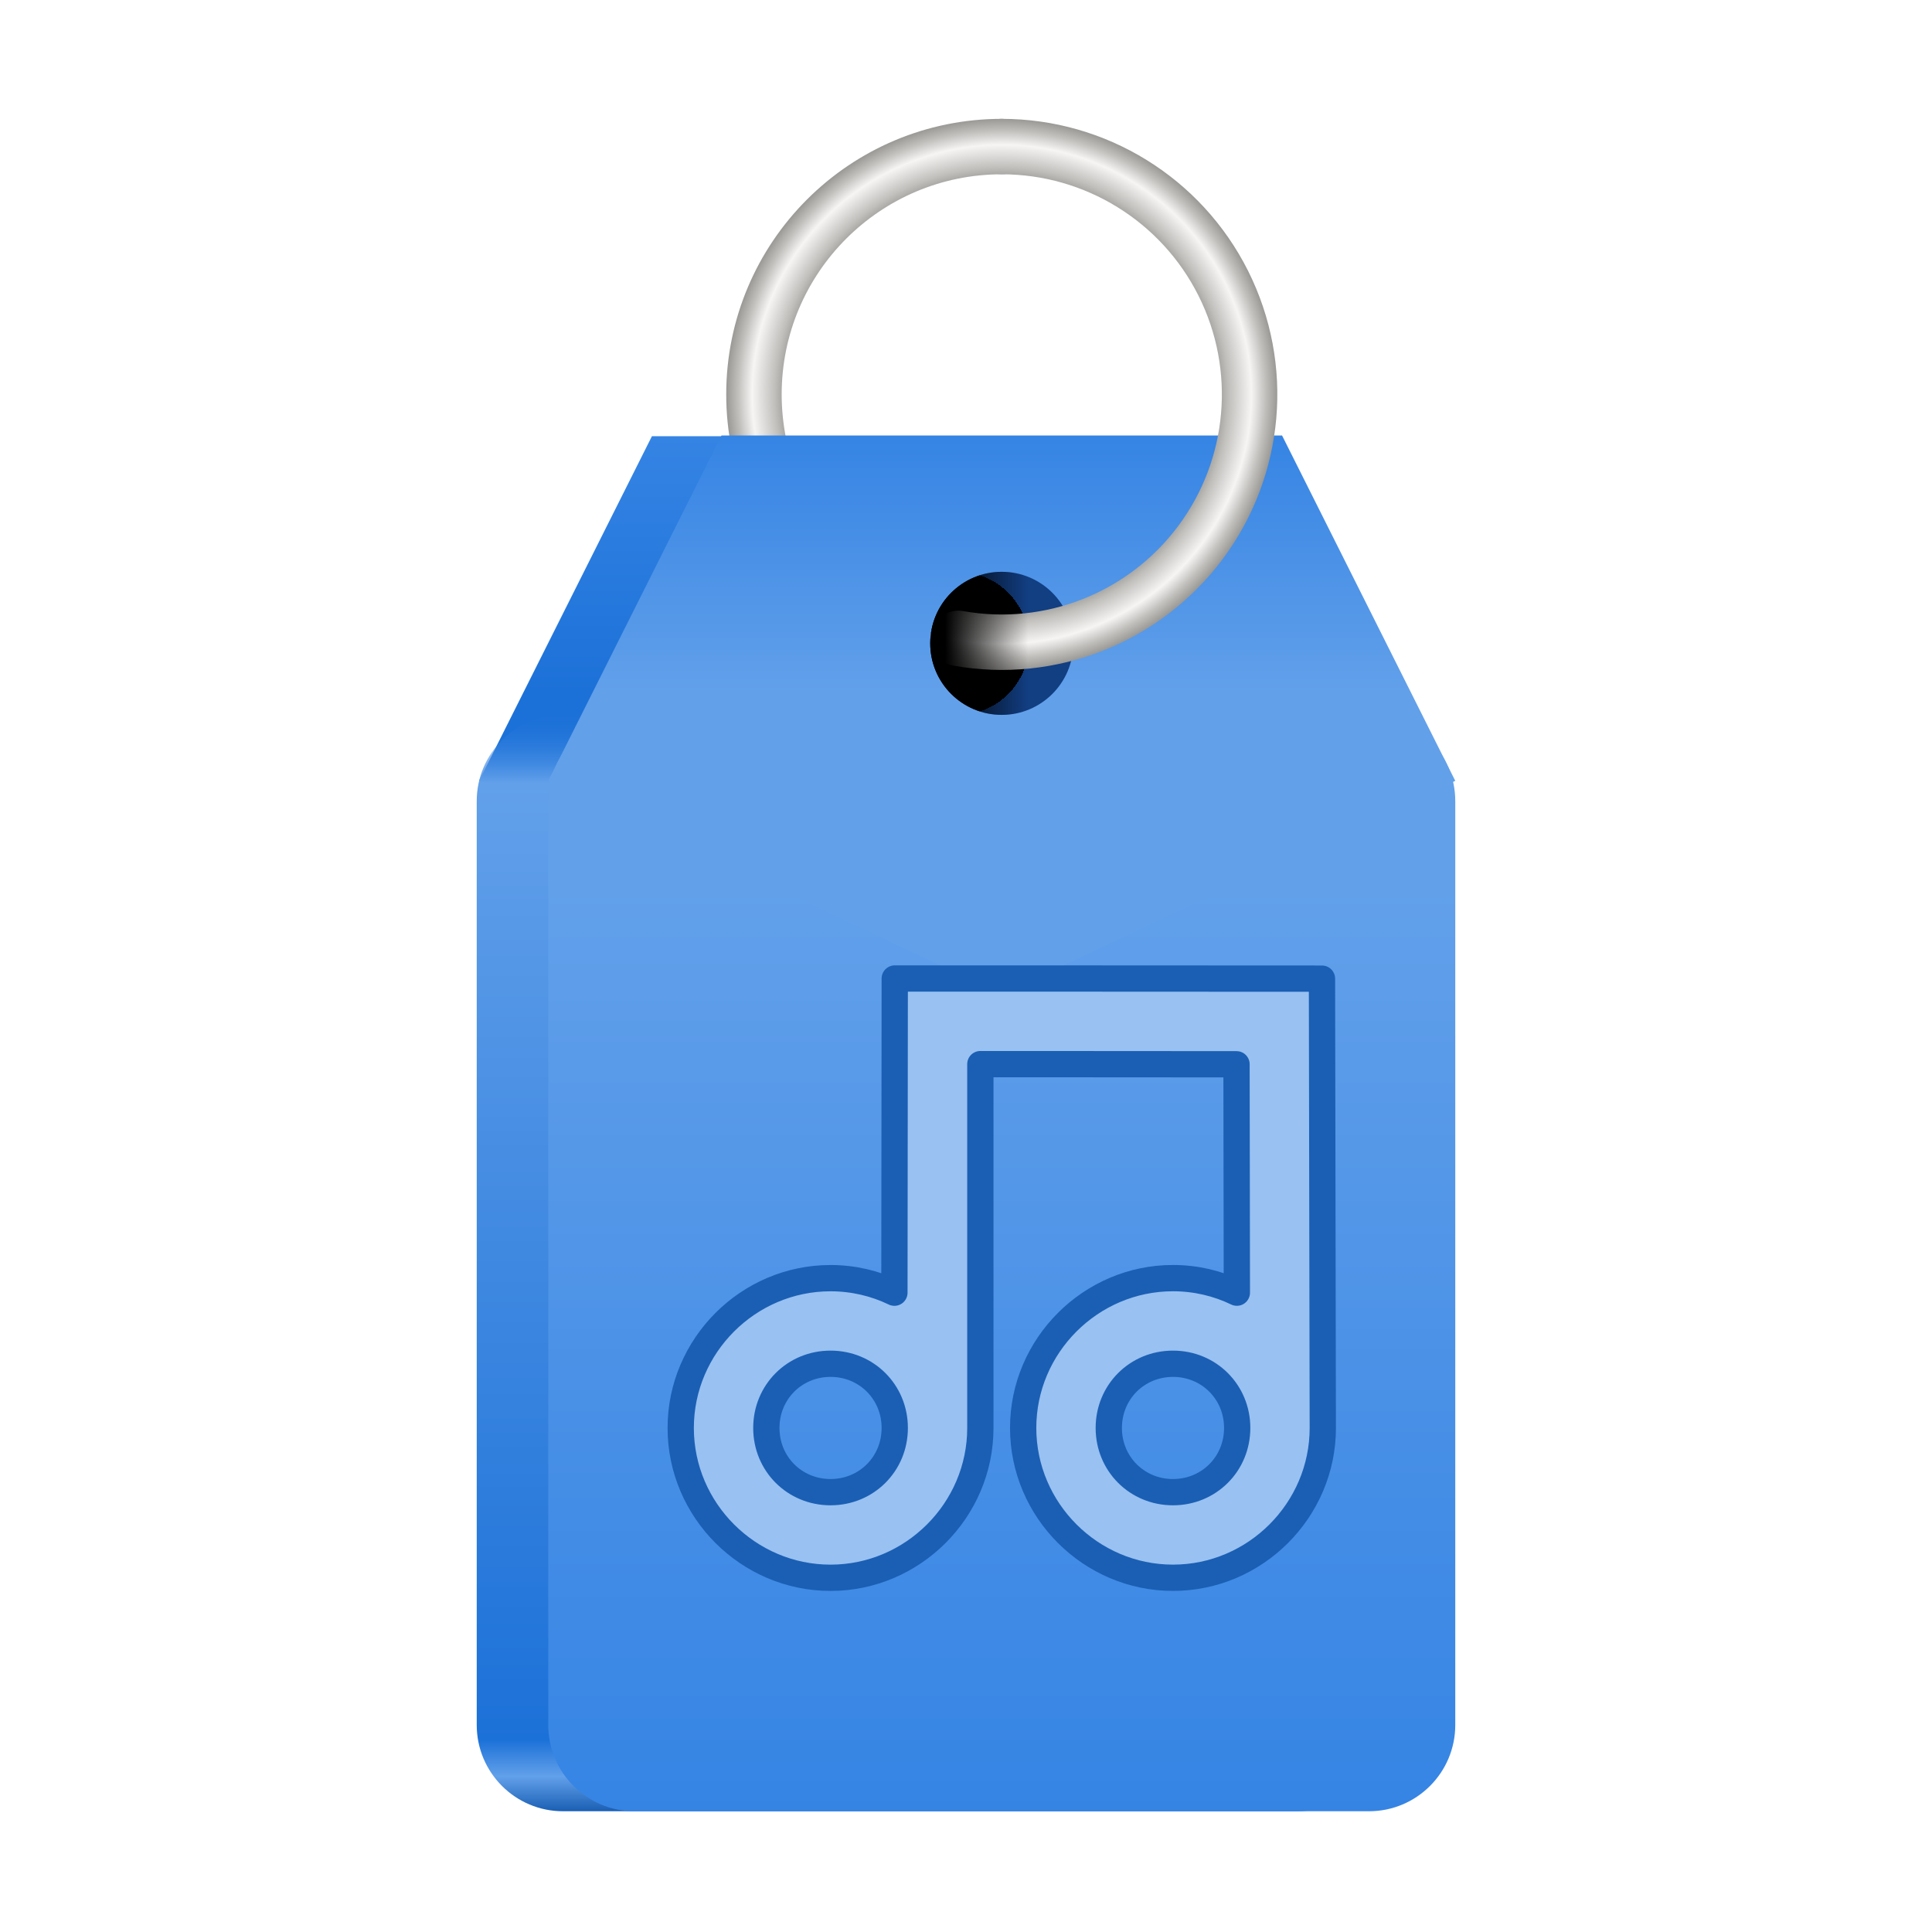
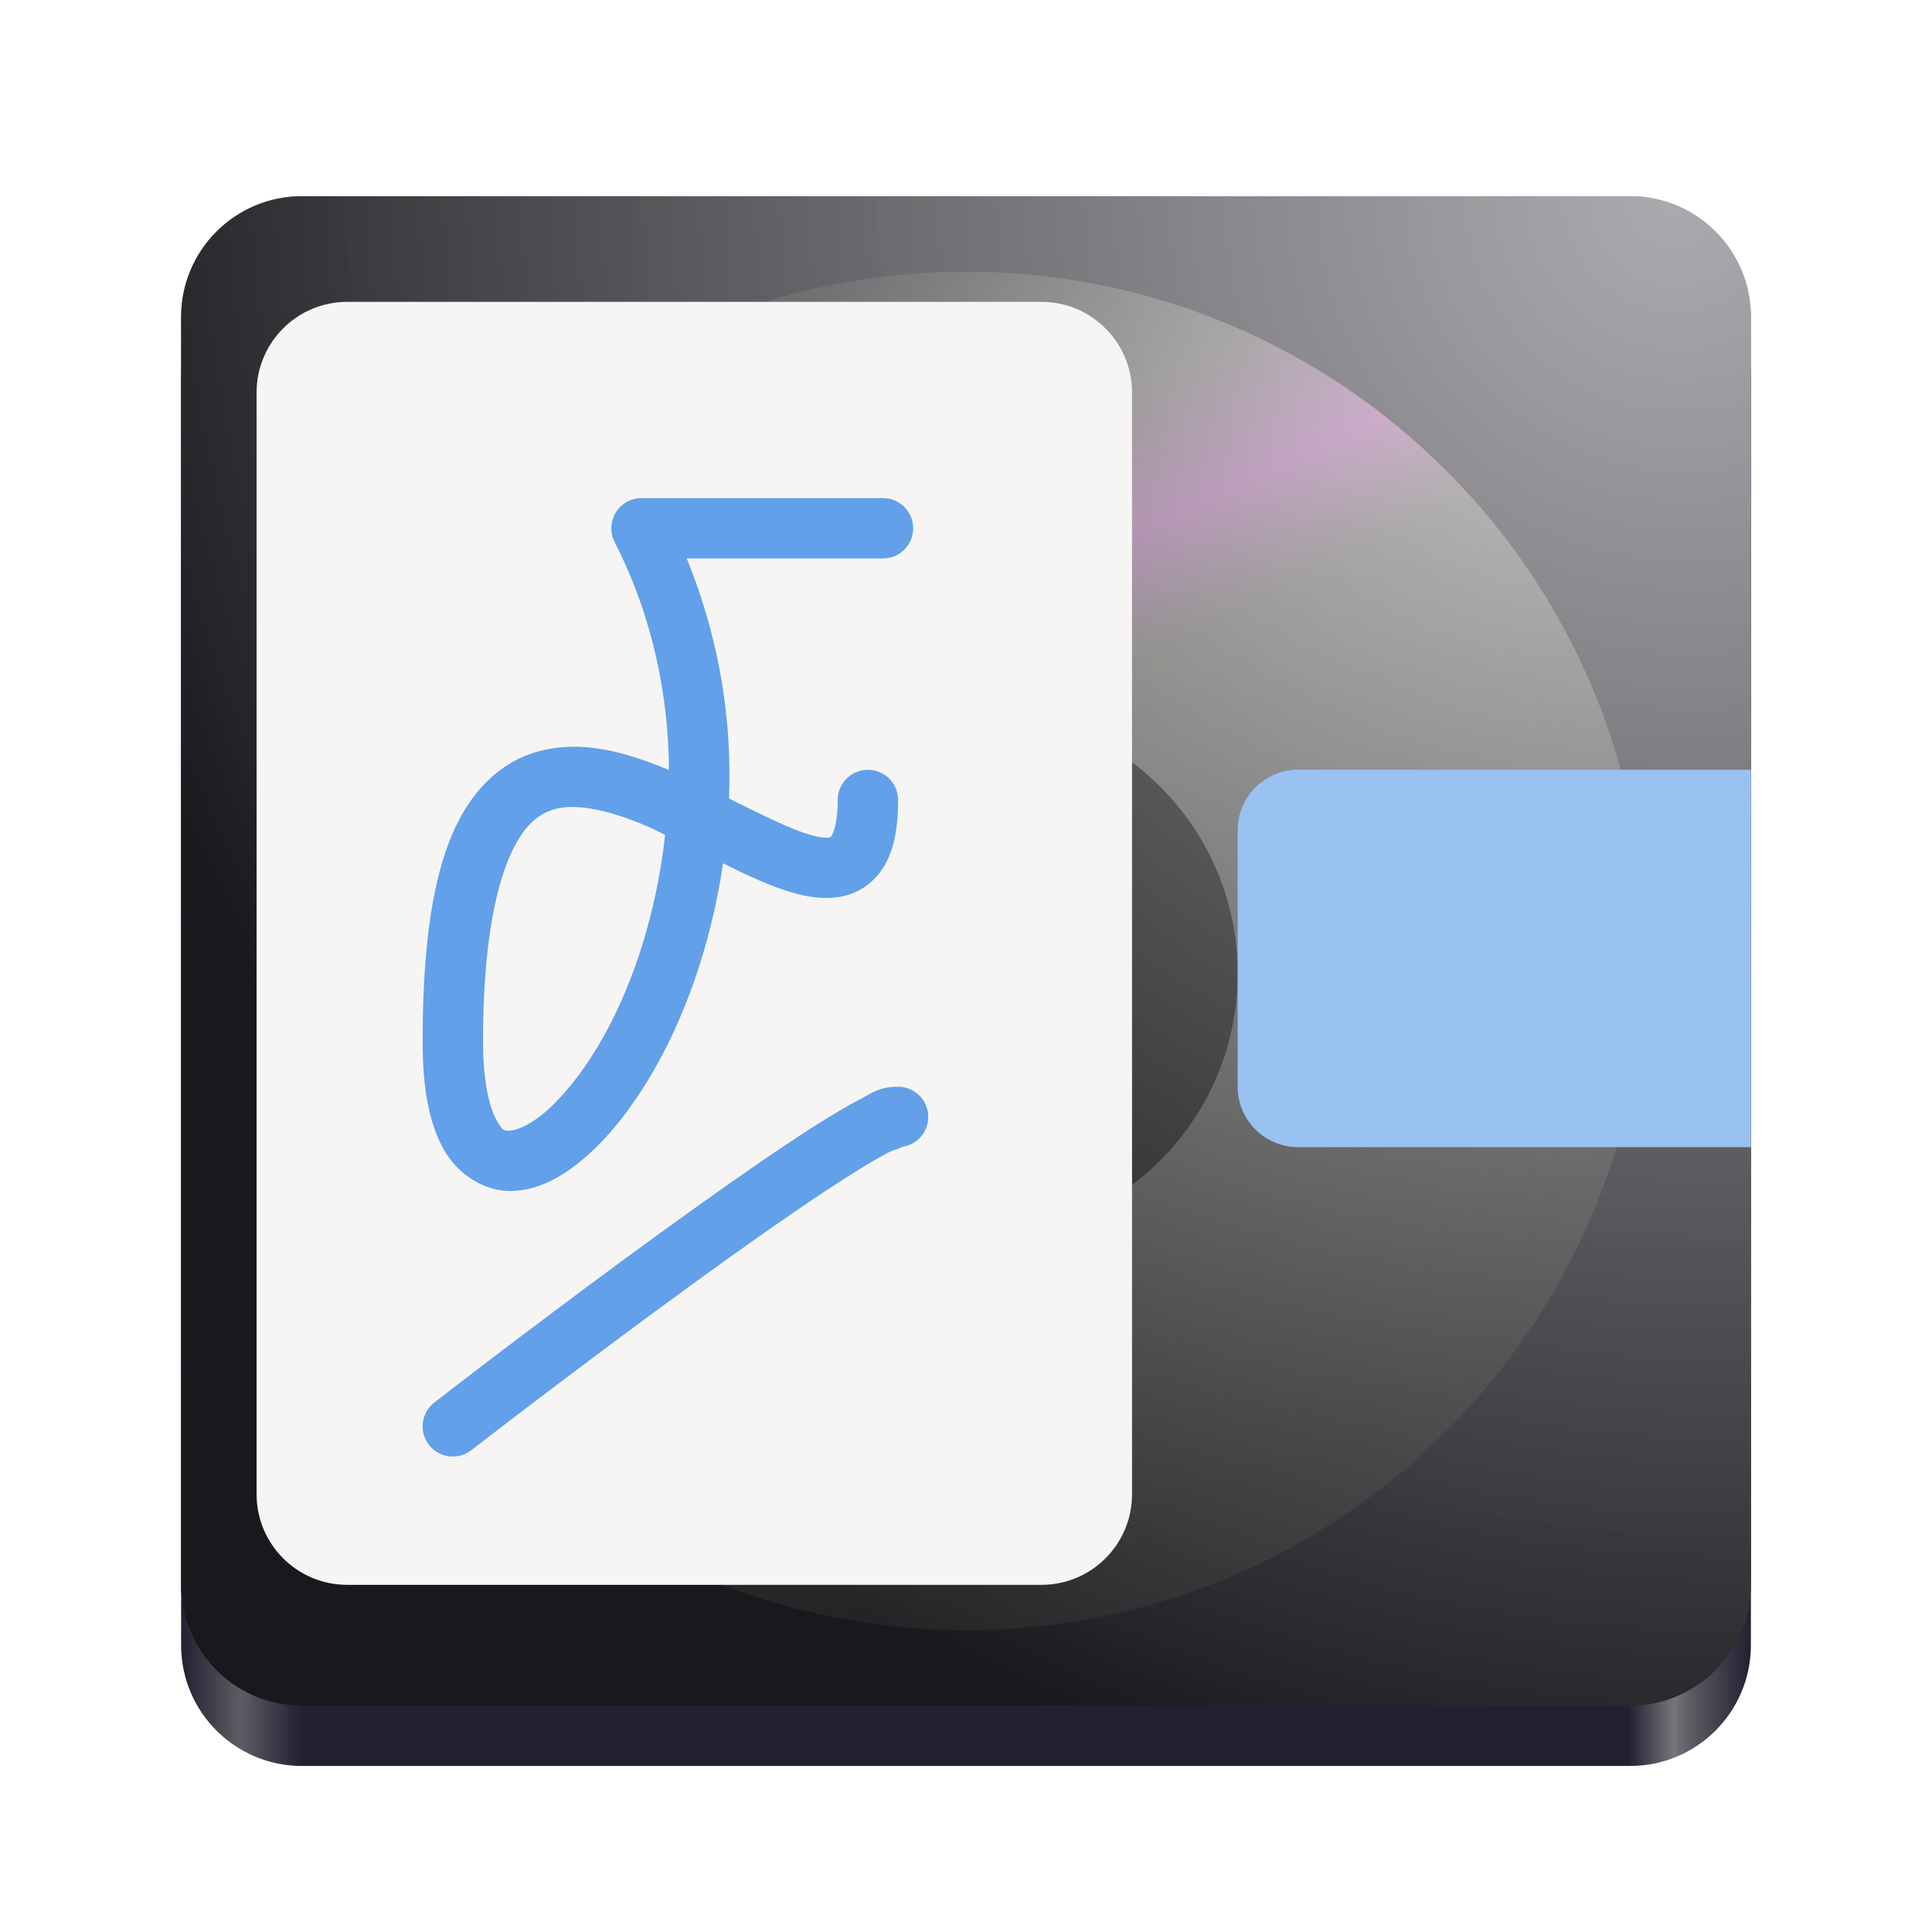
- <svg xmlns="http://www.w3.org/2000/svg" xmlns:xlink="http://www.w3.org/1999/xlink" height="128px" viewBox="0 0 128 128" width="128px" version="1.1" id="svg45187">
-   <defs id="defs45191">
-     <linearGradient xlink:href="#linearGradient23656" id="linearGradient19246" gradientUnits="userSpaceOnUse" x1="27.365" y1="7.4165582e-06" x2="-10.558" y2="-2.8421709e-14" />
-     <linearGradient id="linearGradient23656">
-       <stop style="stop-color:#1c71d8;stop-opacity:1;" offset="0" id="stop24384" />
-       <stop style="stop-color:#3584e4;stop-opacity:1;" offset="1" id="stop23652" />
-     </linearGradient>
-     <linearGradient xlink:href="#linearGradient20736" id="linearGradient19248" gradientUnits="userSpaceOnUse" gradientTransform="matrix(1.743662,0,0,1.743662,-63.51785,-129.9732)" x1="71.699" y1="94.876" x2="71.699" y2="138.809" />
-     <linearGradient id="linearGradient20736">
-       <stop style="stop-color:#1c71d8;stop-opacity:0;" offset="0" id="stop20732" />
-       <stop style="stop-color:#62a0ea;stop-opacity:1;" offset="0.062" id="stop30922" />
-       <stop style="stop-color:#1c71d8;stop-opacity:1;" offset="0.935" id="stop20740" />
-       <stop style="stop-color:#62a0ea;stop-opacity:1;" offset="0.968" id="stop22194" />
-       <stop style="stop-color:#1a5fb4;stop-opacity:1;" offset="1" id="stop20734" />
-     </linearGradient>
-     <linearGradient xlink:href="#linearGradient19986" id="linearGradient1902" x1="71.699" y1="101.795" x2="71.699" y2="138.809" gradientUnits="userSpaceOnUse" gradientTransform="matrix(1.743662,0,0,1.743662,-58.5196,-129.9732)" />
-     <linearGradient id="linearGradient19986">
-       <stop style="stop-color:#62a0ea;stop-opacity:1;" offset="0" id="stop19982" />
-       <stop style="stop-color:#3584e4;stop-opacity:1;" offset="1" id="stop19984" />
-     </linearGradient>
-     <radialGradient xlink:href="#linearGradient37005" id="radialGradient42853" gradientUnits="userSpaceOnUse" gradientTransform="matrix(1.683779,0,0,1.683779,21.51306,-70.637)" cx="-52.271" cy="49.713" fx="-52.271" fy="49.713" r="11.434" />
-     <linearGradient id="linearGradient37005">
-       <stop style="stop-color:#9a9996;stop-opacity:1;" offset="0.78" id="stop37001" />
-       <stop style="stop-color:#c0bfbc;stop-opacity:1;" offset="0.824" id="stop37737" />
-       <stop style="stop-color:#f6f5f4;stop-opacity:1;" offset="0.906" id="stop39917" />
-       <stop style="stop-color:#c0bfbc;stop-opacity:1;" offset="0.958" id="stop39919" />
-       <stop style="stop-color:#9a9996;stop-opacity:1;" offset="1" id="stop37003" />
-     </linearGradient>
-     <linearGradient xlink:href="#linearGradient19986" id="linearGradient1910" x1="27.365" y1="7.4165582e-06" x2="-10.558" y2="-2.8421709e-14" gradientUnits="userSpaceOnUse" />
-     <radialGradient xlink:href="#linearGradient32380" id="radialGradient33112" cx="91.198" cy="65.292" fx="91.198" fy="65.292" r="2.169" gradientUnits="userSpaceOnUse" gradientTransform="matrix(3.145594,0,0,3.145586,-223.4669,-174.9206)" />
-     <linearGradient id="linearGradient32380">
-       <stop style="stop-color:#000000;stop-opacity:1;" offset="0.734" id="stop32376" />
-       <stop style="stop-color:#123e82;stop-opacity:1;" offset="0.734" id="stop32747" />
-     </linearGradient>
-     <radialGradient xlink:href="#linearGradient37005" id="radialGradient37009" cx="-52.271" cy="49.713" fx="-52.271" fy="49.713" r="11.434" gradientUnits="userSpaceOnUse" gradientTransform="matrix(1.683779,0,0,1.683779,154.5113,-70.637)" />
-     <linearGradient xlink:href="#linearGradient43895" id="linearGradient43897" x1="61.501" y1="30.461" x2="71.497" y2="30.461" gradientUnits="userSpaceOnUse" />
-     <linearGradient id="linearGradient43895">
-       <stop style="stop-color:#000000;stop-opacity:1;" offset="0.105" id="stop43891" />
-       <stop style="stop-color:#000000;stop-opacity:0;" offset="0.684" id="stop43893" />
-     </linearGradient>
-     <linearGradient id="f-7" gradientTransform="matrix(0.6,0.6,0.707107,-0.707107,368.7389,164.3197)" x1="-253.63" x2="-230.06" xlink:href="#e" y1="-56.518" y2="-56.518" />
-     <linearGradient id="linearGradient48127" gradientUnits="userSpaceOnUse">
-       <stop offset="0" stop-color="#fc9a91" id="stop45130-5" />
-       <stop offset="1" stop-color="#cb2b31" id="stop45132-9" />
-     </linearGradient>
-     <linearGradient id="g-2" gradientTransform="matrix(0.6,0.6,0.707107,-0.707107,367.3247,165.7339)" x1="-253.63" x2="-230.06" xlink:href="#e" y1="-56.518" y2="-56.518" />
-     <linearGradient id="h-2" gradientTransform="matrix(0.390307,-0.130102,0.130102,-0.390307,70.0344,100.9933)" gradientUnits="userSpaceOnUse" x1="181.677" x2="143.246" y1="-139.479" y2="-101.048">
-       <stop offset="0" stop-color="#d0bb8e" id="stop45137-8" />
-       <stop offset="1" stop-color="#ffffff" id="stop45139-9" />
-     </linearGradient>
-     <linearGradient id="i-7" gradientTransform="matrix(0.6,0.6,0.707107,-0.707107,367.3247,165.7339)" gradientUnits="userSpaceOnUse" x1="-230.06" x2="-253.63" y1="-64.518" y2="-64.518">
-       <stop offset="0" stop-color="#c0bfbc" id="stop45142-3" />
-       <stop offset="0.223" stop-color="#9a9996" id="stop45144-6" />
-       <stop offset="0.744" stop-color="#d6d5d2" id="stop45146-1" />
-       <stop offset="1" stop-color="#f6f5f4" id="stop45148-2" />
-     </linearGradient>
-   </defs>
-   <linearGradient id="a" gradientTransform="rotate(180,-0.7587084,-87)" gradientUnits="userSpaceOnUse" x1="28" x2="116" y1="-276" y2="-276">
-     <stop offset="0" stop-color="#c0bfbc" id="stop45106" />
-     <stop offset="0.045" stop-color="#ffffff" id="stop45108" />
-     <stop offset="0.091" stop-color="#deddda" id="stop45110" />
-     <stop offset="0.909" stop-color="#deddda" id="stop45112" />
-     <stop offset="0.955" stop-color="#ffffff" id="stop45114" />
-     <stop offset="1" stop-color="#c0bfbc" id="stop45116" />
+ <svg xmlns="http://www.w3.org/2000/svg" height="128px" viewBox="0 0 128 128" width="128px">
+   <filter id="a" height="100%" width="100%" x="0%" y="0%">
+     <feColorMatrix in="SourceGraphic" type="matrix" values="0 0 0 0 1 0 0 0 0 1 0 0 0 0 1 0 0 0 1 0" />
+   </filter>
+   <mask id="b">
+     <g filter="url(#a)">
+       <rect fill-opacity="0.1" height="128" width="128" />
+     </g>
+   </mask>
+   <clipPath id="c">
+     <rect height="152" width="192" />
+   </clipPath>
+   <linearGradient id="d" gradientUnits="userSpaceOnUse" x1="12" x2="116" y1="117" y2="117">
+     <stop offset="0" stop-color="#241f31" />
+     <stop offset="0.038" stop-color="#5e5c64" />
+     <stop offset="0.077" stop-color="#241f31" />
+     <stop offset="0.922" stop-color="#241f31" />
+     <stop offset="0.951" stop-color="#77767b" />
+     <stop offset="0.961" stop-color="#5e5c64" />
+     <stop offset="1" stop-color="#241f31" />
  </linearGradient>
-   <clipPath id="b">
-     <path d="m 88 94 h 20 v 20 h -20 z m 0 0" id="path45119" />
+   <linearGradient id="e" gradientUnits="userSpaceOnUse" x1="27.5" x2="64" y1="32.5" y2="108">
+     <stop offset="0" stop-color="#5e5c64" />
+     <stop offset="0.171" stop-color="#949390" />
+     <stop offset="0.279" stop-color="#dc8add" />
+     <stop offset="0.368" stop-color="#949390" />
+     <stop offset="1" stop-color="#5e5c64" />
+   </linearGradient>
+   <radialGradient id="f" cx="0" cy="0" gradientTransform="matrix(-83.99957 69.00048 -71.76035 -87.35937 111.5 13)" gradientUnits="userSpaceOnUse" r="1">
+     <stop offset="0" stop-color="#f6f5f4" stop-opacity="0.6" />
+     <stop offset="1" stop-color="#0b0b0b" stop-opacity="0.71" />
+   </radialGradient>
+   <mask id="g">
+     <g filter="url(#a)">
+       <rect fill-opacity="0.3" height="128" width="128" />
+     </g>
+   </mask>
+   <mask id="h">
+     <g filter="url(#a)">
+       <rect fill-opacity="0.3" height="152" width="192" />
+     </g>
+   </mask>
+   <clipPath id="i">
+     <rect height="152" width="192" />
  </clipPath>
-   <clipPath id="c">
-     <path d="m 108 94 l -20 20 h -5.715 v -25.715 h 25.715 z m 0 0" id="path45122" />
+   <mask id="j">
+     <g filter="url(#a)">
+       <rect fill-opacity="0.3" height="152" width="192" />
+     </g>
+   </mask>
+   <clipPath id="k">
+     <rect height="152" width="192" />
  </clipPath>
-   <linearGradient id="d" gradientTransform="matrix(0,0.178571,0.178571,0,84.42857,42.57145)" gradientUnits="userSpaceOnUse" x1="344" x2="340" y1="76" y2="72">
-     <stop offset="0" stop-color="#d5d3cf" id="stop45125" />
-     <stop offset="1" stop-color="#ffffff" id="stop45127" />
-   </linearGradient>
-   <linearGradient id="e" gradientUnits="userSpaceOnUse">
-     <stop offset="0" stop-color="#fc9a91" id="stop45130" />
-     <stop offset="1" stop-color="#cb2b31" id="stop45132" />
-   </linearGradient>
-   <linearGradient id="f" gradientTransform="matrix(0.6,0.6,0.707107,-0.707107,158.2227,128.4742)" x1="-253.63" x2="-230.06" xlink:href="#e" y1="-56.518" y2="-56.518" />
-   <linearGradient id="g" gradientTransform="matrix(0.6,0.6,0.707107,-0.707107,156.8085,129.8884)" x1="-253.63" x2="-230.06" xlink:href="#e" y1="-56.518" y2="-56.518" />
-   <linearGradient id="h" gradientTransform="matrix(0.390307,-0.130102,0.130102,-0.390307,-140.4818,65.14788)" gradientUnits="userSpaceOnUse" x1="181.677" x2="143.246" y1="-139.479" y2="-101.048">
-     <stop offset="0" stop-color="#d0bb8e" id="stop45137" />
-     <stop offset="1" stop-color="#ffffff" id="stop45139" />
-   </linearGradient>
-   <linearGradient id="i" gradientTransform="matrix(0.6,0.6,0.707107,-0.707107,156.8085,129.8884)" gradientUnits="userSpaceOnUse" x1="-230.06" x2="-253.63" y1="-64.518" y2="-64.518">
-     <stop offset="0" stop-color="#c0bfbc" id="stop45142" />
-     <stop offset="0.223" stop-color="#9a9996" id="stop45144" />
-     <stop offset="0.744" stop-color="#d6d5d2" id="stop45146" />
-     <stop offset="1" stop-color="#f6f5f4" id="stop45148" />
-   </linearGradient>
-   <g id="g43908" transform="matrix(0.9482341,0,0,0.9482341,3.313019,13.73875)">
-     <path style="fill:url(#linearGradient19246);fill-opacity:1;stroke:none;stroke-width:5.2" id="path19244" d="m 71.919,0 -31.503,43.361 -50.974,-16.562 0,-53.597 50.974,-16.562 z" transform="matrix(0,0.472104,-0.7287823,0,61.58588,20.97437)" />
-     <rect style="fill:url(#linearGradient19248);fill-opacity:1;stroke:none;stroke-width:6.634" id="rect19242" width="63.371" height="76.603" x="29.815" y="35.459" rx="6.029" ry="6.029" />
-     <rect style="fill:url(#linearGradient1902);fill-opacity:1;stroke:none;stroke-width:6.634" id="rect497" width="63.371" height="76.603" x="34.814" y="35.459" rx="6.029" ry="6.029" />
-     <path style="fill:none;fill-opacity:1;stroke:url(#radialGradient42853);stroke-width:3.873;stroke-linecap:round;stroke-linejoin:round;stroke-dasharray:none;stroke-opacity:1;paint-order:markers fill stroke" id="path42851" d="M -66.499,-4.248 A 17.316,17.316 0 0 1 -49.184,13.068 17.316,17.316 0 0 1 -66.499,30.384" transform="scale(-1,1)" />
-     <path style="fill:url(#linearGradient1910);fill-opacity:1;stroke:none;stroke-width:5.2" id="path1167" d="m 71.919,0 -31.503,43.361 -50.974,-16.562 0,-53.597 50.974,-16.562 z" transform="matrix(0,0.4733737,-0.7307424,0,66.49915,20.93541)" />
-     <path d="m 59.022,53.88 -0.024,21.951 c -1.355,-0.654 -2.874,-1.016 -4.463,-1.016 -5.748,-6e-5 -10.468,4.72 -10.468,10.468 9e-6,5.748 4.72,10.467 10.468,10.467 5.748,-1.5e-5 10.468,-4.72 10.468,-10.468 l 8e-6,-25.421 2.991,-1.3e-5 14.907,0.01 0.024,15.958 c -1.355,-0.654 -2.874,-1.016 -4.463,-1.016 -5.748,-1.8e-5 -10.468,4.72 -10.468,10.468 4e-6,5.748 4.72,10.468 10.468,10.468 5.748,3e-5 10.467,-4.72 10.468,-10.468 l -0.001,-0.013 -0.058,-31.379 -20.877,-0.01 c -8.972,-4.4e-5 -8.972,-4.4e-5 -8.972,-4.4e-5 z m -4.486,26.916 c 2.512,-1.7e-5 4.486,1.974 4.486,4.486 -6e-6,2.512 -1.974,4.486 -4.486,4.486 -2.512,-2e-5 -4.486,-1.974 -4.486,-4.486 -2e-6,-2.512 1.974,-4.486 4.486,-4.486 z m 23.926,-1.5e-5 c 2.512,1.8e-5 4.486,1.974 4.486,4.486 -6e-5,2.512 -1.974,4.486 -4.486,4.486 -2.512,5e-6 -4.486,-1.974 -4.486,-4.486 1.6e-5,-2.512 1.974,-4.486 4.486,-4.486 z m 0,0" fill="#2e3436" id="path3151" style="fill:#99c1f1;fill-opacity:1;stroke:#1a5fb4;stroke-width:1.836;stroke-linecap:round;stroke-linejoin:round;stroke-dasharray:none;stroke-opacity:1;paint-order:markers fill stroke" />
-     <circle style="fill:url(#radialGradient33112);fill-opacity:1;stroke:none;stroke-width:9.234" id="path1693" cx="66.499" cy="30.461" r="4.998" />
-     <path style="fill:none;fill-opacity:1;stroke:url(#radialGradient37009);stroke-width:3.873;stroke-linecap:round;stroke-linejoin:round;stroke-dasharray:none;stroke-opacity:1;paint-order:markers fill stroke" id="circle42847" d="m 66.499,-4.248 a 17.316,17.316 0 0 1 15.478,9.553 17.316,17.316 0 0 1 -1.6,18.118 17.316,17.316 0 0 1 -16.913,6.692" />
-     <circle style="fill:url(#linearGradient43897);fill-opacity:1;stroke:none;stroke-width:2.3;stroke-linecap:round;stroke-linejoin:round;stroke-dasharray:none;stroke-opacity:1;paint-order:markers fill stroke" id="path43005" cx="66.499" cy="30.461" r="4.998" />
+   <mask id="l">
+     <g filter="url(#a)">
+       <rect fill-opacity="0.3" height="152" width="192" />
+     </g>
+   </mask>
+   <clipPath id="m">
+     <rect height="152" width="192" />
+   </clipPath>
+   <mask id="n">
+     <g filter="url(#a)">
+       <rect fill-opacity="0.3" height="152" width="192" />
+     </g>
+   </mask>
+   <clipPath id="o">
+     <rect height="152" width="192" />
+   </clipPath>
+   <mask id="p">
+     <g filter="url(#a)">
+       <rect fill-opacity="0.3" height="152" width="192" />
+     </g>
+   </mask>
+   <clipPath id="q">
+     <rect height="152" width="192" />
+   </clipPath>
+   <mask id="r">
+     <g filter="url(#a)">
+       <rect fill-opacity="0.3" height="152" width="192" />
+     </g>
+   </mask>
+   <clipPath id="s">
+     <rect height="152" width="192" />
+   </clipPath>
+   <mask id="t">
+     <g filter="url(#a)">
+       <rect fill-opacity="0.3" height="152" width="192" />
+     </g>
+   </mask>
+   <clipPath id="u">
+     <rect height="152" width="192" />
+   </clipPath>
+   <mask id="v">
+     <g filter="url(#a)">
+       <rect fill-opacity="0.3" height="152" width="192" />
+     </g>
+   </mask>
+   <clipPath id="w">
+     <rect height="152" width="192" />
+   </clipPath>
+   <clipPath id="x">
+     <rect height="152" width="192" />
+   </clipPath>
+   <g clip-path="url(#c)" mask="url(#b)" transform="matrix(1 0 0 1 -8 -16)">
+     <path d="m 115.582 28.496 h -87.164 c -4.375 0 -7.922 3.547 -7.922 7.922 v 87.164 c 0 4.375 3.547 7.922 7.922 7.922 h 87.164 c 4.375 0 7.922 -3.547 7.922 -7.922 v -87.164 c 0 -4.375 -3.547 -7.922 -7.922 -7.922 z m 0 0" stroke="#000000" stroke-dasharray="0.99 0.99" stroke-width="0.99" transform="matrix(1 0 0 1 0 1)" />
+   </g>
+   <path d="m 108 17 h -88 c -4.418 0 -8 3.582 -8 8 v 84 c 0 4.418 3.582 8 8 8 h 88 c 4.418 0 8 -3.582 8 -8 v -84 c 0 -4.418 -3.582 -8 -8 -8 z m 0 0" fill="url(#d)" />
+   <path d="m 108 13 h -88 c -4.418 0 -8 3.582 -8 8 v 84 c 0 4.418 3.582 8 8 8 h 88 c 4.418 0 8 -3.582 8 -8 v -84 c 0 -4.418 -3.582 -8 -8 -8 z m 0 0" fill="#3d3846" />
+   <path d="m 19 63 c 0 -24.852 20.148 -45 45 -45 s 45 20.148 45 45 s -20.148 45 -45 45 s -45 -20.148 -45 -45 z m 0 0" fill="url(#e)" />
+   <path d="m 64.5 47 c 9.664 0 17.5 7.836 17.5 17.5 s -7.836 17.5 -17.5 17.5 s -17.5 -7.836 -17.5 -17.5 s 7.836 -17.5 17.5 -17.5 z m 0 0" />
+   <path d="m 108 13 h -88 c -4.418 0 -8 3.582 -8 8 v 84 c 0 4.418 3.582 8 8 8 h 88 c 4.418 0 8 -3.582 8 -8 v -84 c 0 -4.418 -3.582 -8 -8 -8 z m 0 0" fill="url(#f)" />
+   <path d="m 23 20 h 46 c 3.312 0 6 2.688 6 6 v 73 c 0 3.312 -2.688 6 -6 6 h -46 c -3.312 0 -6 -2.688 -6 -6 v -73 c 0 -3.312 2.688 -6 6 -6 z m 0 0" fill="#f6f5f4" />
+   <g clip-path="url(#x)" mask="url(#g)" transform="matrix(1 0 0 1 -8 -16)">
+     <g clip-path="url(#i)" mask="url(#h)">
+       <path d="m 27 44 h 52" fill="none" stroke="#d5d3cf" stroke-width="2" transform="matrix(1 0 0 1 0 -1)" />
+     </g>
+     <g clip-path="url(#k)" mask="url(#j)">
+       <path d="m 27 54 h 52" fill="none" stroke="#d5d3cf" stroke-width="2" transform="matrix(1 0 0 1 0 -1)" />
+     </g>
+     <g clip-path="url(#m)" mask="url(#l)">
+       <path d="m 27 64 h 52" fill="none" stroke="#d5d3cf" stroke-width="2" transform="matrix(1 0 0 1 0 -1)" />
+     </g>
+     <g clip-path="url(#o)" mask="url(#n)">
+       <path d="m 27 74 h 52" fill="none" stroke="#d5d3cf" stroke-width="2" transform="matrix(1 0 0 1 0 -1)" />
+     </g>
+     <g clip-path="url(#q)" mask="url(#p)">
+       <path d="m 27 84 h 52" fill="none" stroke="#d5d3cf" stroke-width="2" transform="matrix(1 0 0 1 0 -1)" />
+     </g>
+     <g clip-path="url(#s)" mask="url(#r)">
+       <path d="m 27 94 h 52" fill="none" stroke="#d5d3cf" stroke-width="2" transform="matrix(1 0 0 1 0 -1)" />
+     </g>
+     <g clip-path="url(#u)" mask="url(#t)">
+       <path d="m 27 104 h 52" fill="none" stroke="#d5d3cf" stroke-width="2" transform="matrix(1 0 0 1 0 -1)" />
+     </g>
+     <g clip-path="url(#w)" mask="url(#v)">
+       <path d="m 27 114 h 52" fill="none" stroke="#d5d3cf" stroke-width="2" transform="matrix(1 0 0 1 0 -1)" />
+     </g>
+   </g>
+   <path d="m 82 55 c 0 -2.211 1.789 -4 4 -4 h 30 v 25 h -30 c -2.211 0 -4 -1.789 -4 -4 z m 0 0" fill="#99c1f1" />
+   <g fill="#62a0ea">
+     <path d="m 42.5 33 c -0.695 0 -1.34 0.363 -1.703 0.957 c -0.363 0.59 -0.395 1.332 -0.078 1.949 c 2.566 5.039 3.562 10.219 3.602 15.109 c -1.754 -0.734 -3.57 -1.348 -5.449 -1.508 c -1.957 -0.164 -4.059 0.223 -5.793 1.555 c -3.465 2.656 -5.078 8.074 -5.078 17.938 c 0 3.004 0.391 5.277 1.328 7.031 c 0.934 1.75 2.754 2.926 4.578 2.875 c 1.828 -0.051 3.43 -0.977 4.926 -2.281 c 1.496 -1.309 2.906 -3.078 4.195 -5.219 c 2.246 -3.738 4.062 -8.691 4.879 -14.211 c 1.613 0.812 3.215 1.562 4.766 1.992 c 1.566 0.43 3.449 0.562 4.922 -0.656 s 1.906 -3.137 1.906 -5.531 c 0 -1.105 -0.895 -2 -2 -2 s -2 0.895 -2 2 c 0 1.855 -0.426 2.422 -0.457 2.449 c -0.031 0.023 -0.297 0.16 -1.309 -0.121 c -1.293 -0.355 -3.277 -1.352 -5.434 -2.426 c 0.203 -5.094 -0.602 -10.504 -2.801 -15.902 h 13 c 1.105 0 2 -0.895 2 -2 s -0.895 -2 -2 -2 z m -3.969 20.496 c 1.27 0.105 2.816 0.59 4.434 1.281 c 0.363 0.156 0.734 0.367 1.102 0.539 c -0.613 5.527 -2.336 10.488 -4.469 14.027 c -1.117 1.859 -2.324 3.324 -3.398 4.266 c -1.078 0.945 -2.004 1.285 -2.402 1.297 c -0.402 0.012 -0.508 0.047 -0.941 -0.766 c -0.434 -0.809 -0.855 -2.52 -0.855 -5.141 c 0 -9.387 1.824 -13.469 3.516 -14.766 c 0.844 -0.645 1.75 -0.848 3.016 -0.738 z m 0 0" />
+     <path d="m 59.5 72 c -1.25 0 -1.68 0.391 -2.516 0.824 c -0.836 0.434 -1.812 1.016 -2.938 1.727 c -2.242 1.426 -5.047 3.363 -8.047 5.512 c -6.008 4.293 -12.789 9.426 -17.223 12.855 c -0.875 0.676 -1.035 1.934 -0.359 2.809 c 0.676 0.871 1.934 1.031 2.805 0.355 c 4.402 -3.402 11.168 -8.52 17.105 -12.77 c 2.965 -2.121 5.73 -4.027 7.863 -5.379 c 1.066 -0.68 1.977 -1.215 2.637 -1.559 c 0.656 -0.34 1.32 -0.375 0.672 -0.375 c 1.105 0 2 -0.895 2 -2 s -0.895 -2 -2 -2 z m 0 0" />
  </g>
</svg>
